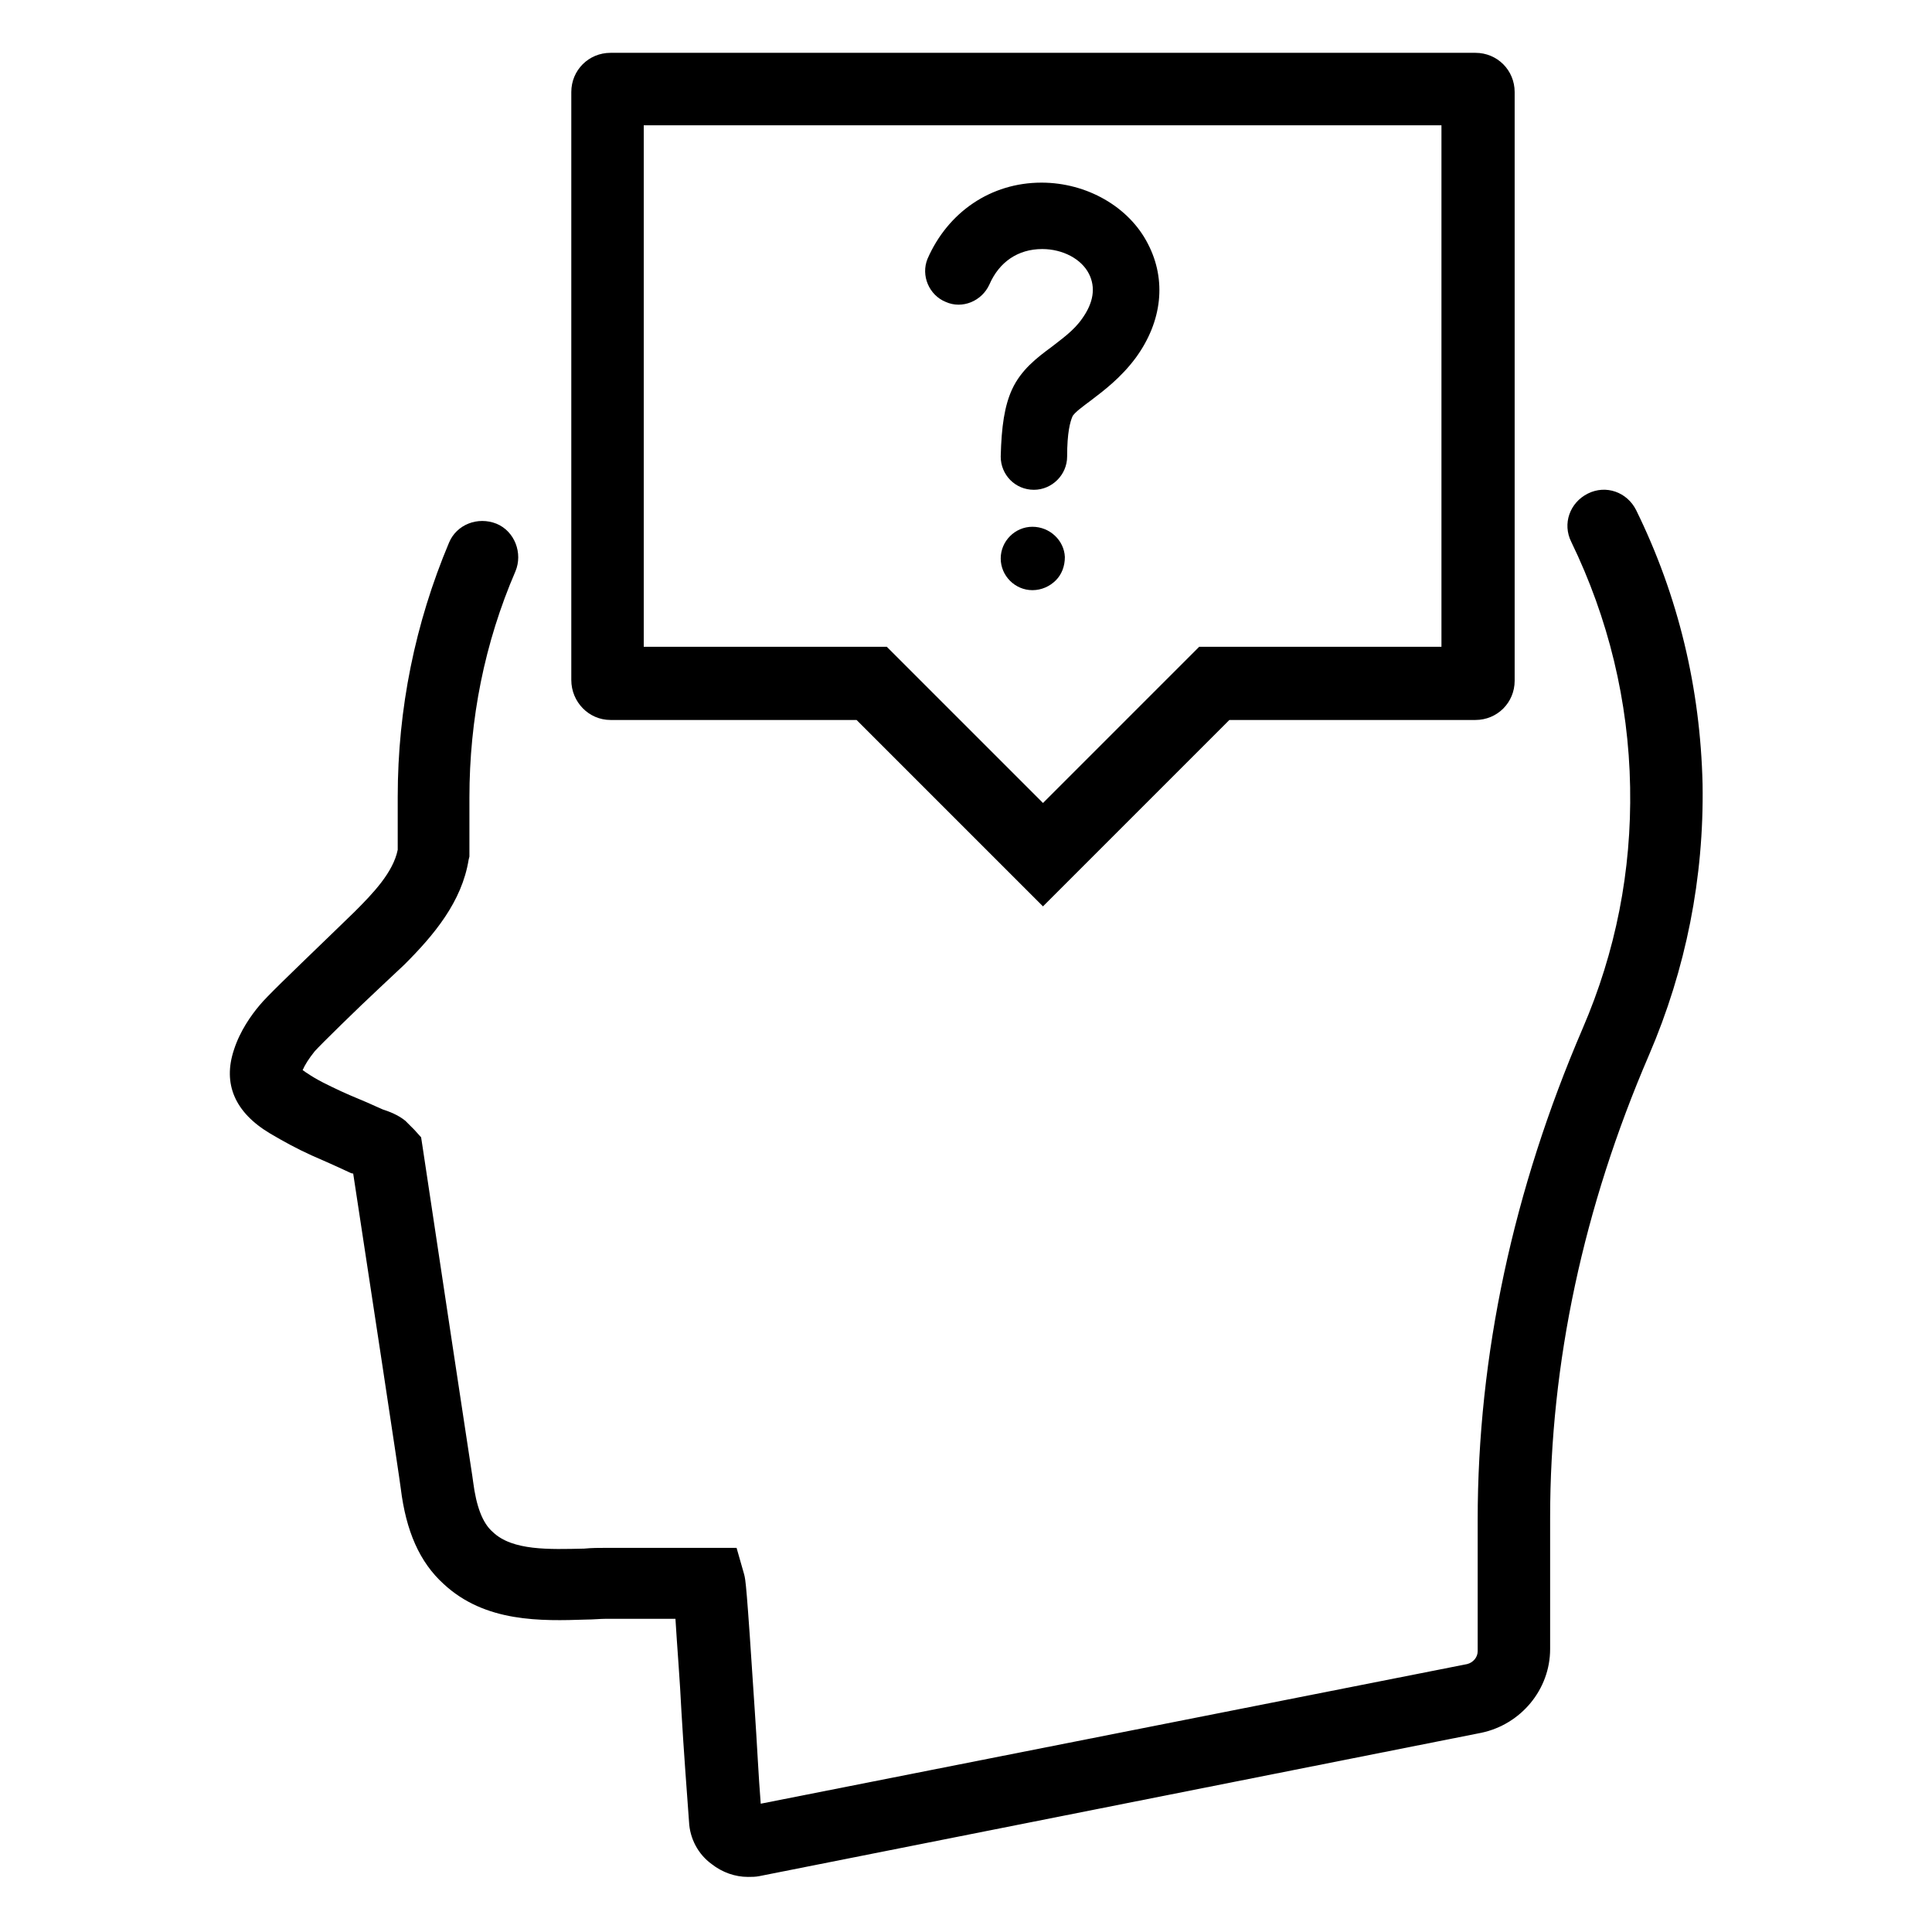
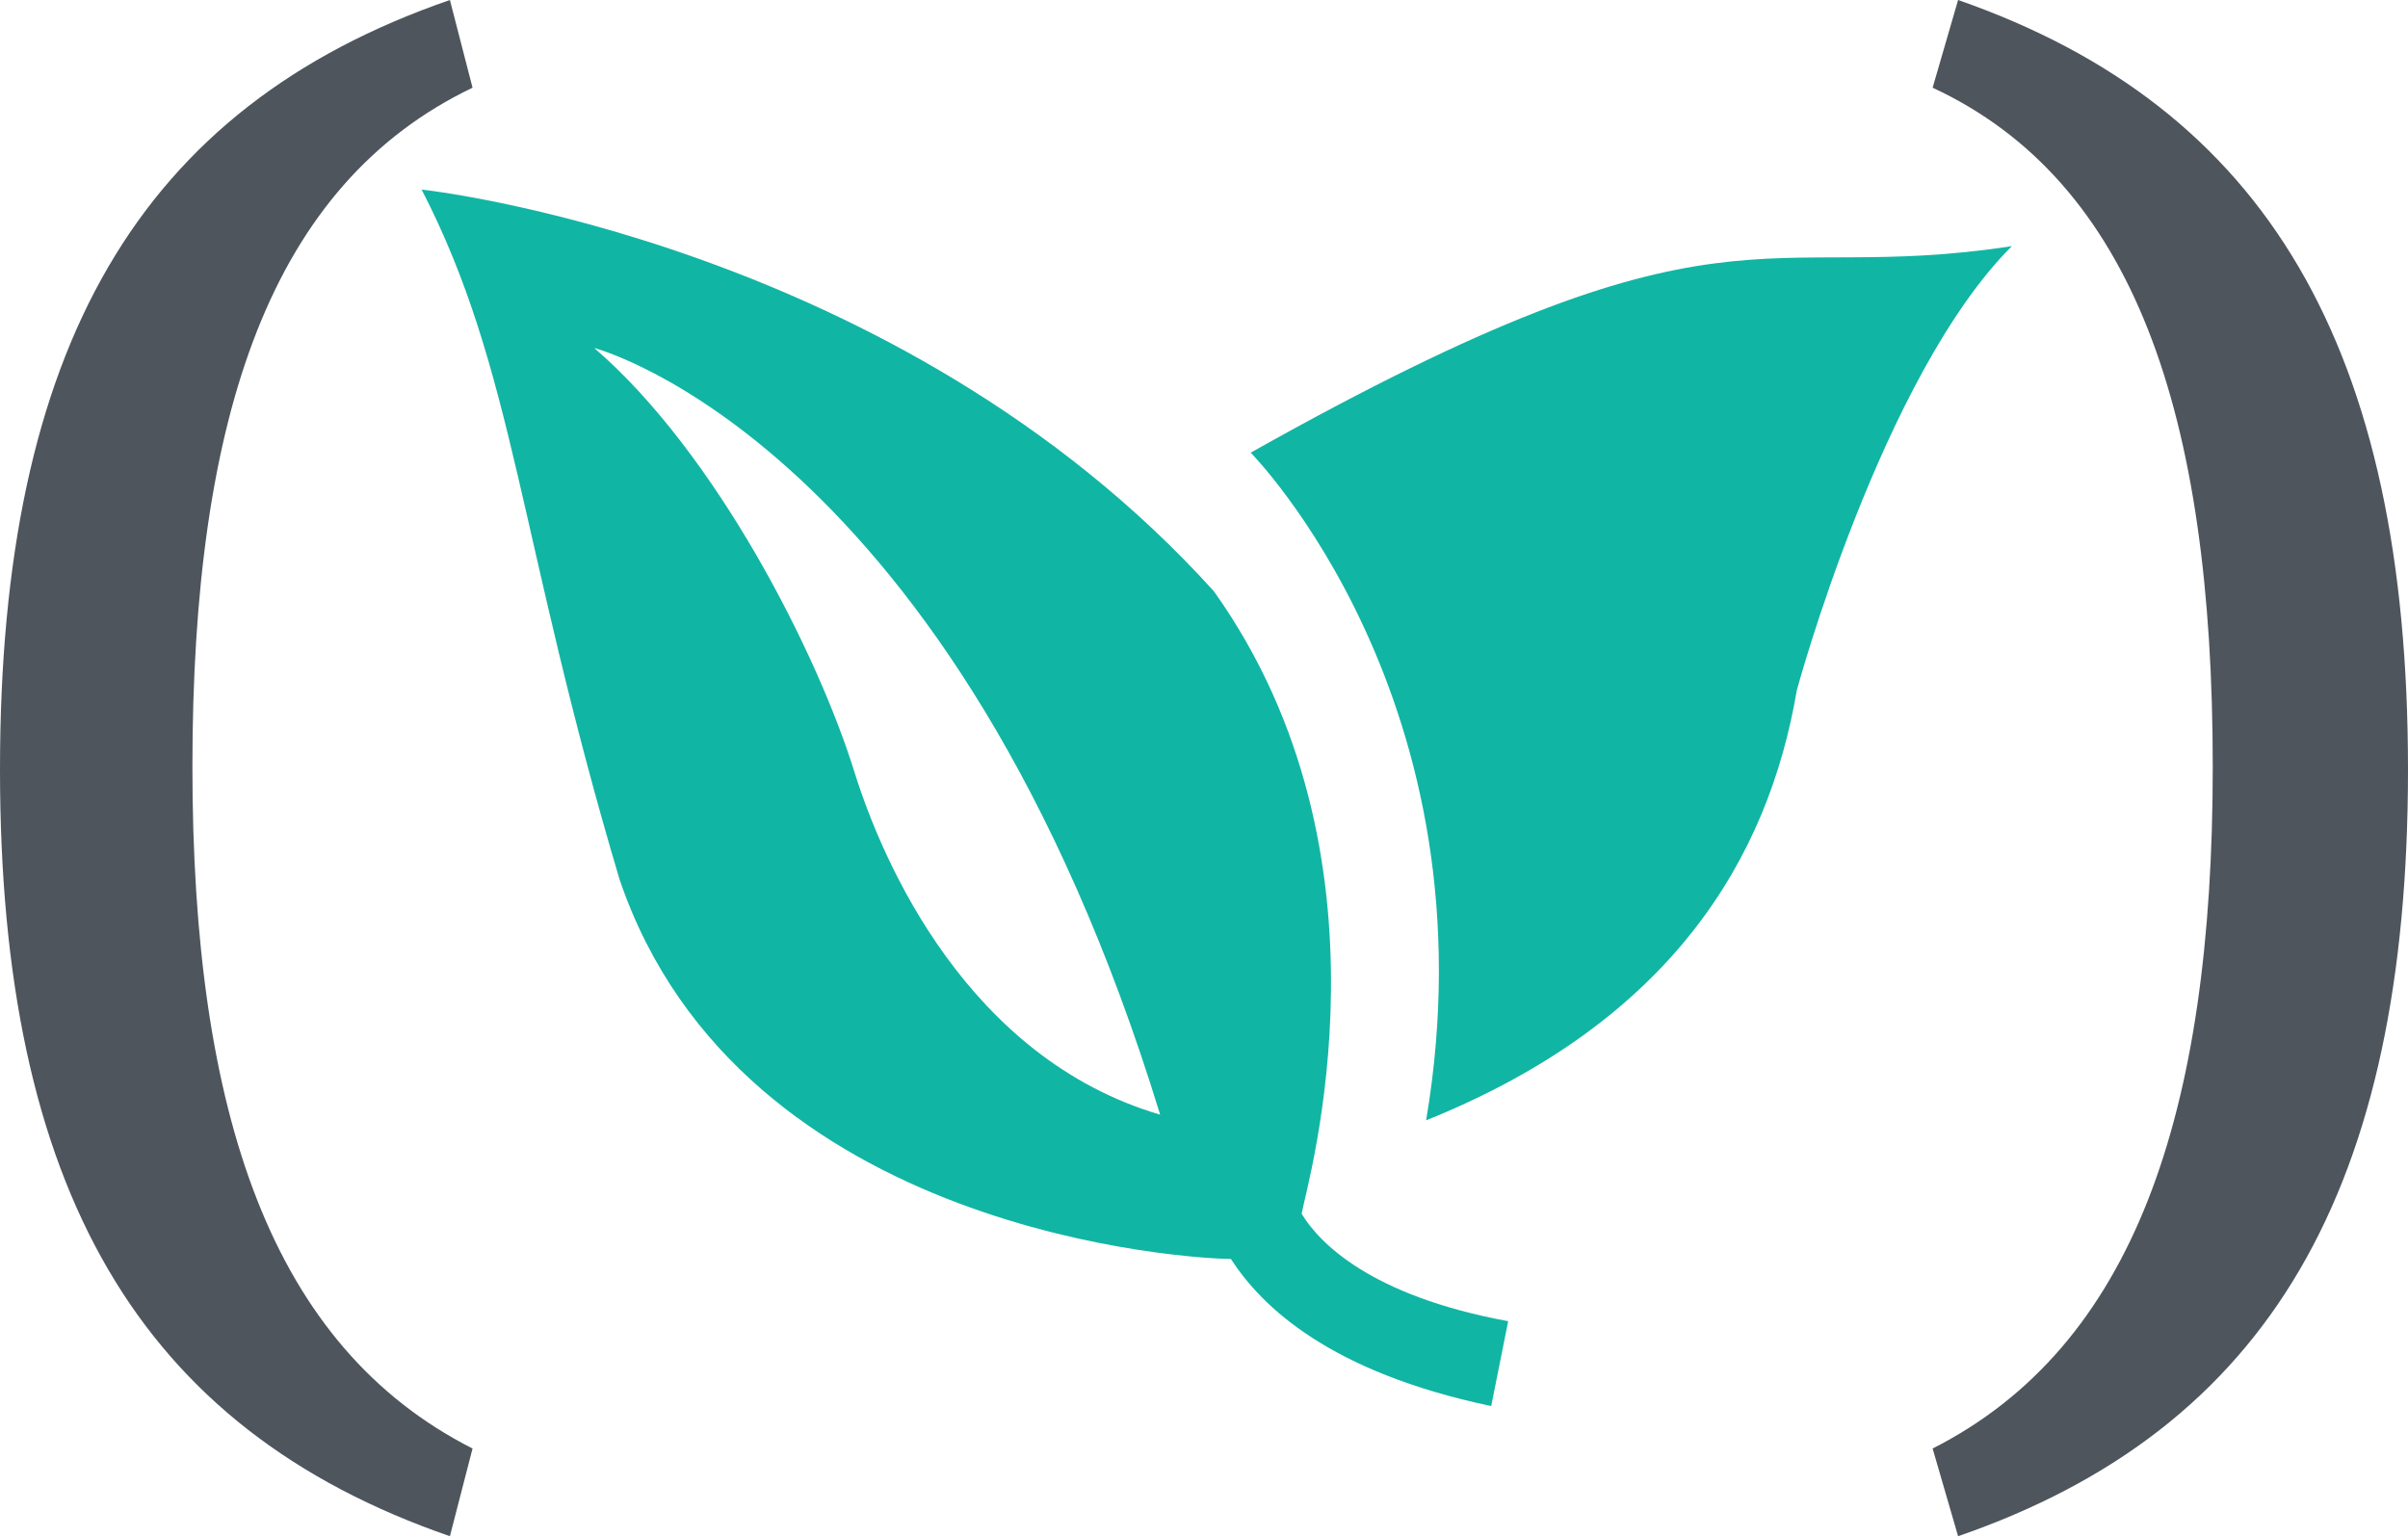
- <svg xmlns="http://www.w3.org/2000/svg" id="Layer_1" style="enable-background:new 0 0 256 256;" version="1.1" viewBox="0 0 256 256" xml:space="preserve">
+ <svg xmlns="http://www.w3.org/2000/svg" version="1.1" id="Layer_1" x="0px" y="0px" viewBox="0 0 85.1 54.3" style="enable-background:new 0 0 85.1 54.3;" xml:space="preserve">
+   <style type="text/css">
+ 	.st0{fill:#11B5A4;}
+ 	.st1{fill:#4E555D;}
+ </style>
  <g>
-     <path d="M80.9,95.4h32.6l24.7,24.7l24.7-24.7h32.6c2.9,0,5.2-2.3,5.2-5.2V12.2c0-2.9-2.3-5.2-5.2-5.2H80.9c-2.9,0-5.2,2.3-5.2,5.2   v77.9C75.7,93,78,95.4,80.9,95.4z M85.3,16.6H191v69.1h-32.1l-20.7,20.7l-20.7-20.7H85.3V16.6z" />
-     <path d="M216.8,67.6c-1.2-2.4-4-3.4-6.4-2.2c-2.4,1.2-3.4,4-2.2,6.4c4.9,10.1,7.6,21.1,7.8,32.5c0.2,11.1-1.9,21.8-6.3,32   c-9.2,21.4-13.9,43.3-13.9,65.1v17.4c0,0.8-0.6,1.5-1.4,1.7L100.8,239c-0.3-3.7-0.5-8.2-0.8-12.5c-1.1-16.9-1.2-17.1-1.4-17.9   l-1-3.5H93c-4.3,0-8.5,0-12.7,0c-0.9,0-1.9,0-2.9,0.1c-4.6,0.1-9.5,0.3-12.1-2.2c-1.4-1.2-2.2-3.5-2.6-6.6c0-0.2-0.1-0.5-6.7-44.4   l-0.2-1.3l-0.9-1l-1.2-1.2c-1-0.8-2.1-1.2-3-1.5l-0.9-0.4c-1.5-0.7-3.1-1.3-4.6-2c-1.7-0.8-3.2-1.5-4.5-2.4   c-0.2-0.1-0.4-0.3-0.6-0.4c0.3-0.7,0.8-1.5,1.6-2.5c0.8-0.9,5.8-5.8,8.6-8.4l3.3-3.1c3.9-3.9,7.6-8.3,8.5-13.9l0.1-0.4l0-0.4   c0-4.2,0-7,0-7.4c0-10.4,2-20.5,6.1-30c1-2.4-0.1-5.3-2.5-6.3c-2.5-1-5.3,0.1-6.3,2.5c-4.5,10.7-6.8,22-6.8,33.7c0,0.4,0,3,0,7   c-0.6,3-3.3,5.8-5.7,8.2l-3.2,3.1c-5.8,5.6-8.5,8.2-9.4,9.3c-1.1,1.3-2.6,3.4-3.4,5.9c-1.5,4.5,0.1,8.3,4.8,11.1   c1.7,1,3.5,2,5.5,2.9c1.6,0.7,3.2,1.4,4.9,2.2c0.2,0.1,0.4,0.2,0.6,0.2c2,13.1,6.2,40.7,6.3,41.7c0.7,5.7,2.5,9.8,5.7,12.7   c5.5,5.1,12.9,4.9,18.9,4.7c0.9,0,1.8-0.1,2.6-0.1c3.1,0,6.2,0,9.2,0c0.2,3.4,0.6,8.2,0.8,12.4c0.3,5.1,0.7,10.4,1,14.5   c0.1,2.2,1.2,4.3,3,5.6c1.4,1.1,3.1,1.7,4.8,1.7c0.5,0,1,0,1.5-0.1l95.7-19c5.2-1.1,9.1-5.7,9.1-11.1v-17.4   c0-20.5,4.4-41.1,13.1-61.3c4.9-11.4,7.3-23.5,7.1-35.9C225.3,91.2,222.4,79,216.8,67.6z" />
-     <path d="M136.8,69.8c-2.3,0-4.2,1.9-4.2,4.2c0,2.3,1.9,4.2,4.2,4.2c1.2,0,2.3-0.5,3.1-1.3c0.8-0.8,1.2-1.9,1.2-3.1   C141,71.6,139.1,69.8,136.8,69.8z" />
-     <path d="M125.3,40c2.2,1,4.8-0.1,5.8-2.3c1.3-3,3.8-4.7,7-4.7c2.7,0,5.2,1.3,6.2,3.3c0.9,1.8,0.6,3.8-0.9,5.9   c-1.1,1.6-2.7,2.7-4.1,3.8c-1.9,1.4-4,3-5.2,5.6c-1,2.2-1.4,4.9-1.5,8.9c0,2.4,1.9,4.4,4.4,4.4c0,0,0,0,0,0c2.4,0,4.4-2,4.4-4.4   c0-3.2,0.4-4.6,0.7-5.3c0.2-0.5,1.6-1.5,2.4-2.1c1.7-1.3,4-3,6-5.7c3.5-4.8,4.1-10.3,1.6-15.1c-2.5-4.9-8.1-8.1-14.1-8.1   c-6.7,0-12.4,3.9-15.1,10.1C122,36.5,123.1,39.1,125.3,40z" />
+     <g>
+       <g>
+         <path class="st0" d="M44.2,16c0,0,8.7,8.8,6.2,23.6c8.7-3.5,12.1-9.3,13.1-15.2c0,0,3-11.1,7.6-15.7C62,10.1,61.1,6.5,44.2,16z" />
+         <path class="st0" d="M46,42.9C46,42.9,46,42.9,46,42.9c0.2-1.1,3.6-12.6-3.1-22c-11.2-12.4-28-14.2-28-14.2     c3.3,6.4,3.4,12.3,7,24.4c4.3,12.6,20.4,13.4,21.6,13.4c1.1,1.7,3.5,4,9.2,5.2l0.6-3C48.4,45.8,46.6,43.9,46,42.9z M30.2,27.3     c-1.3-4.2-4.9-11.3-9.2-15c0,0,12.7,3.3,20,27.1C34.2,37.4,31.2,30.5,30.2,27.3z" />
+       </g>
+       <g>
+         <path class="st1" d="M16.7,3.1c-7.1,3.4-9.9,11.5-9.9,24c0,12.3,2.8,20.5,9.9,24.1l-0.8,3.1C4.9,50.5,0,42,0,27.2     C0,12.3,4.9,3.8,15.9,0L16.7,3.1z" />
+         <path class="st1" d="M69.2,0c10.9,3.8,15.9,12.3,15.9,27.2c0,14.8-4.9,23.3-15.9,27.1l-0.9-3.1c7.1-3.6,9.9-11.8,9.9-24.1     c0-12.5-2.8-20.7-9.9-24L69.2,0z" />
+       </g>
+     </g>
  </g>
</svg>
